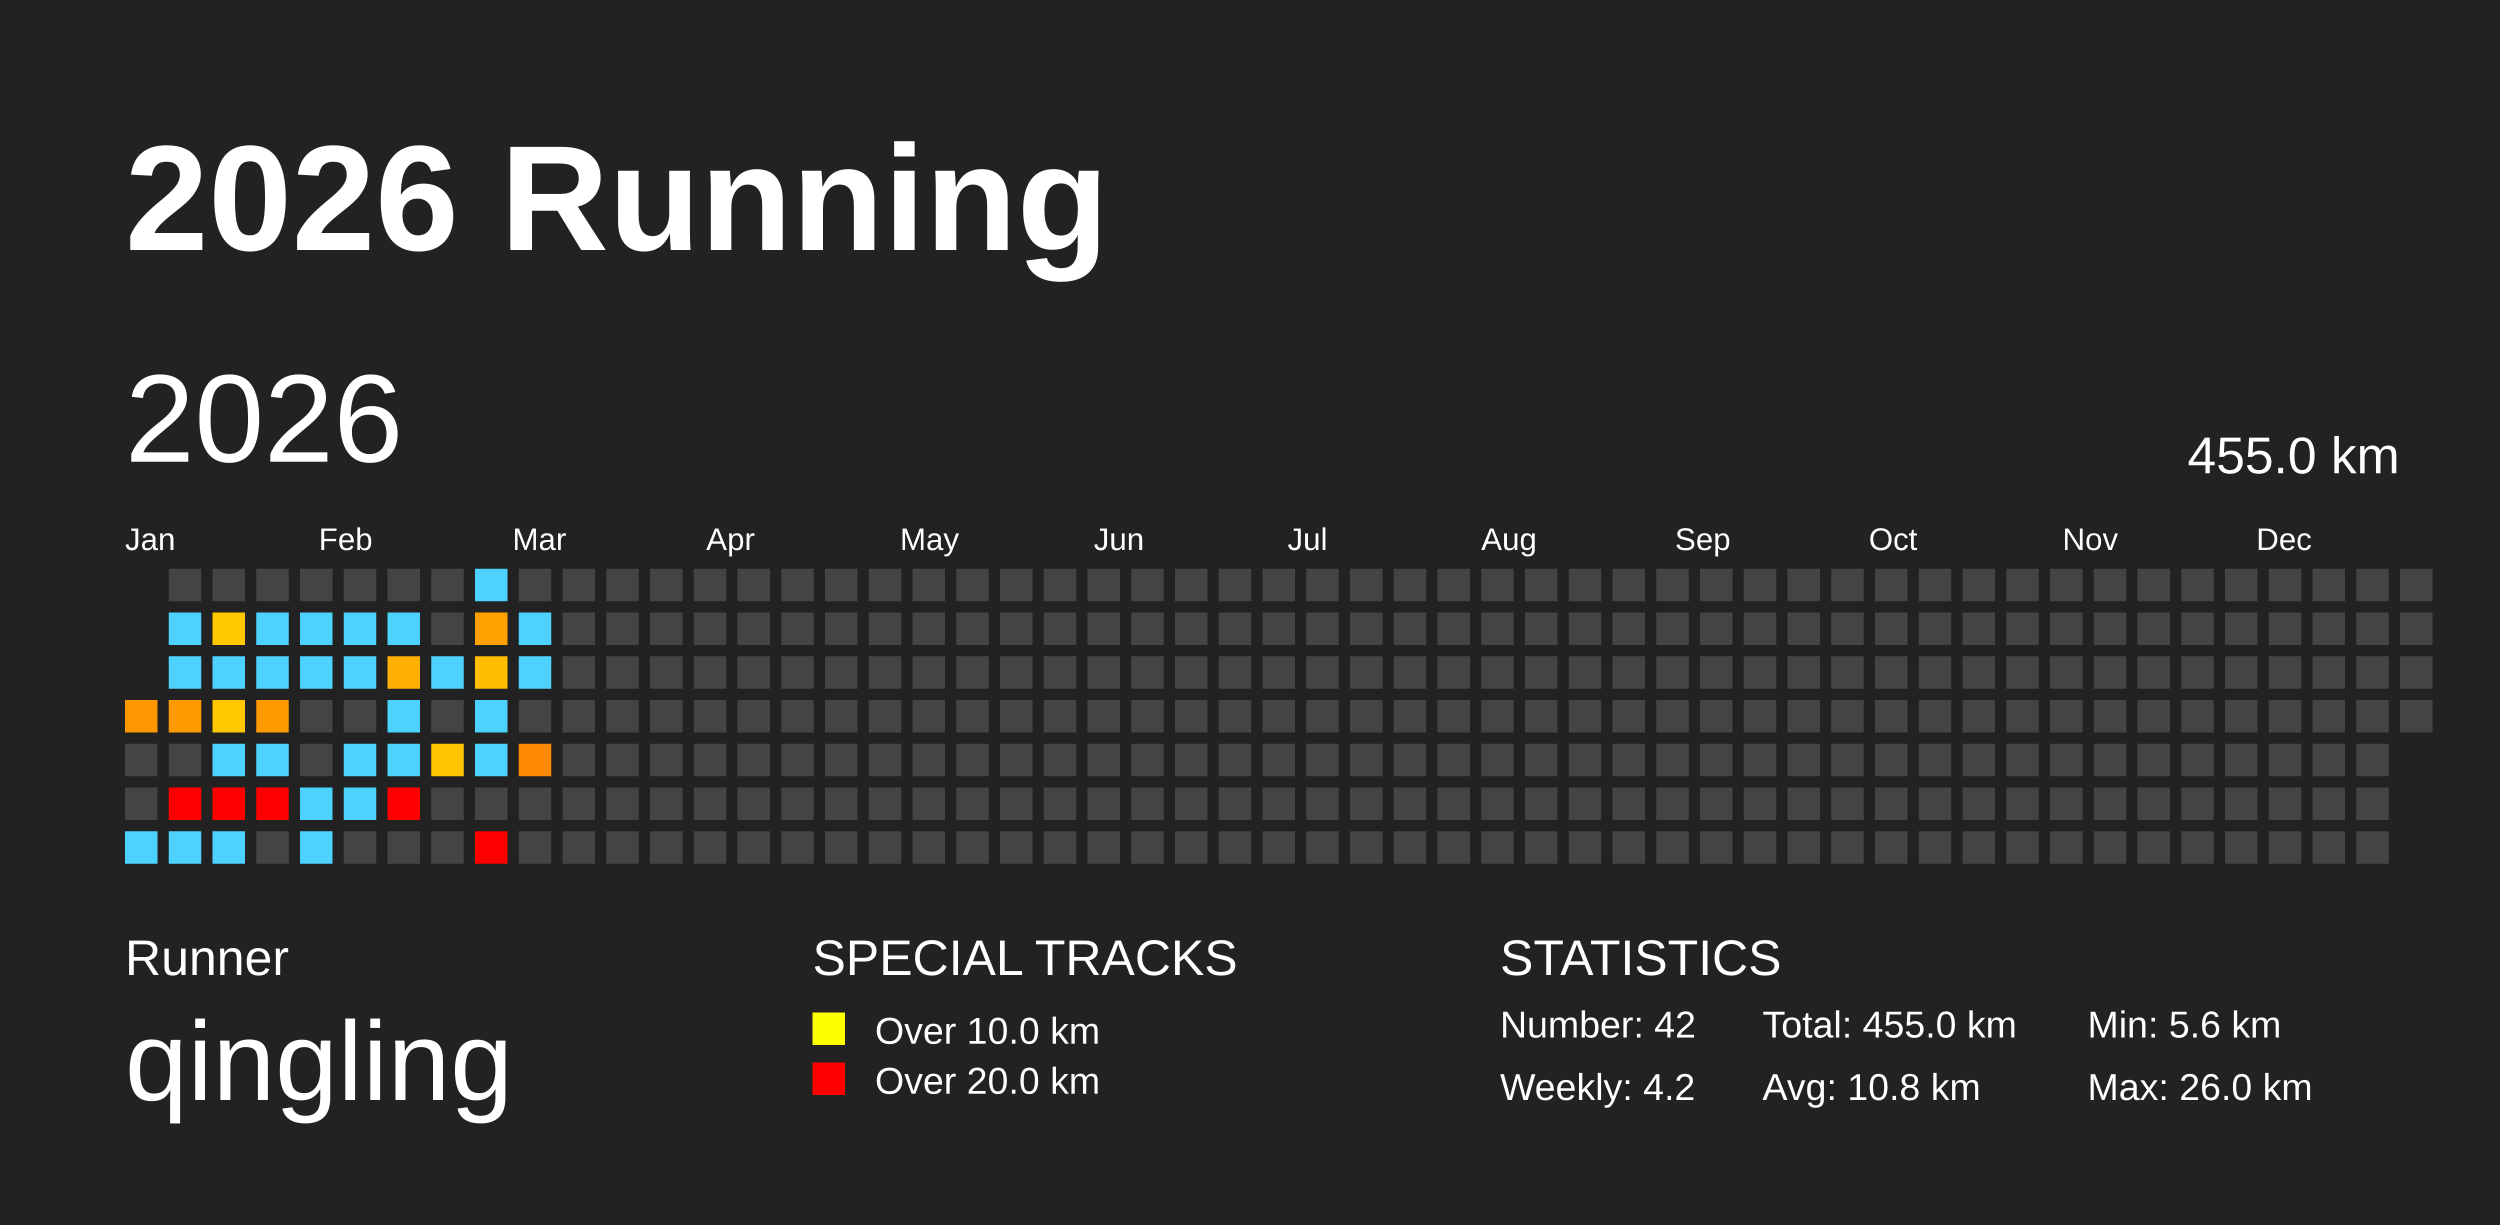
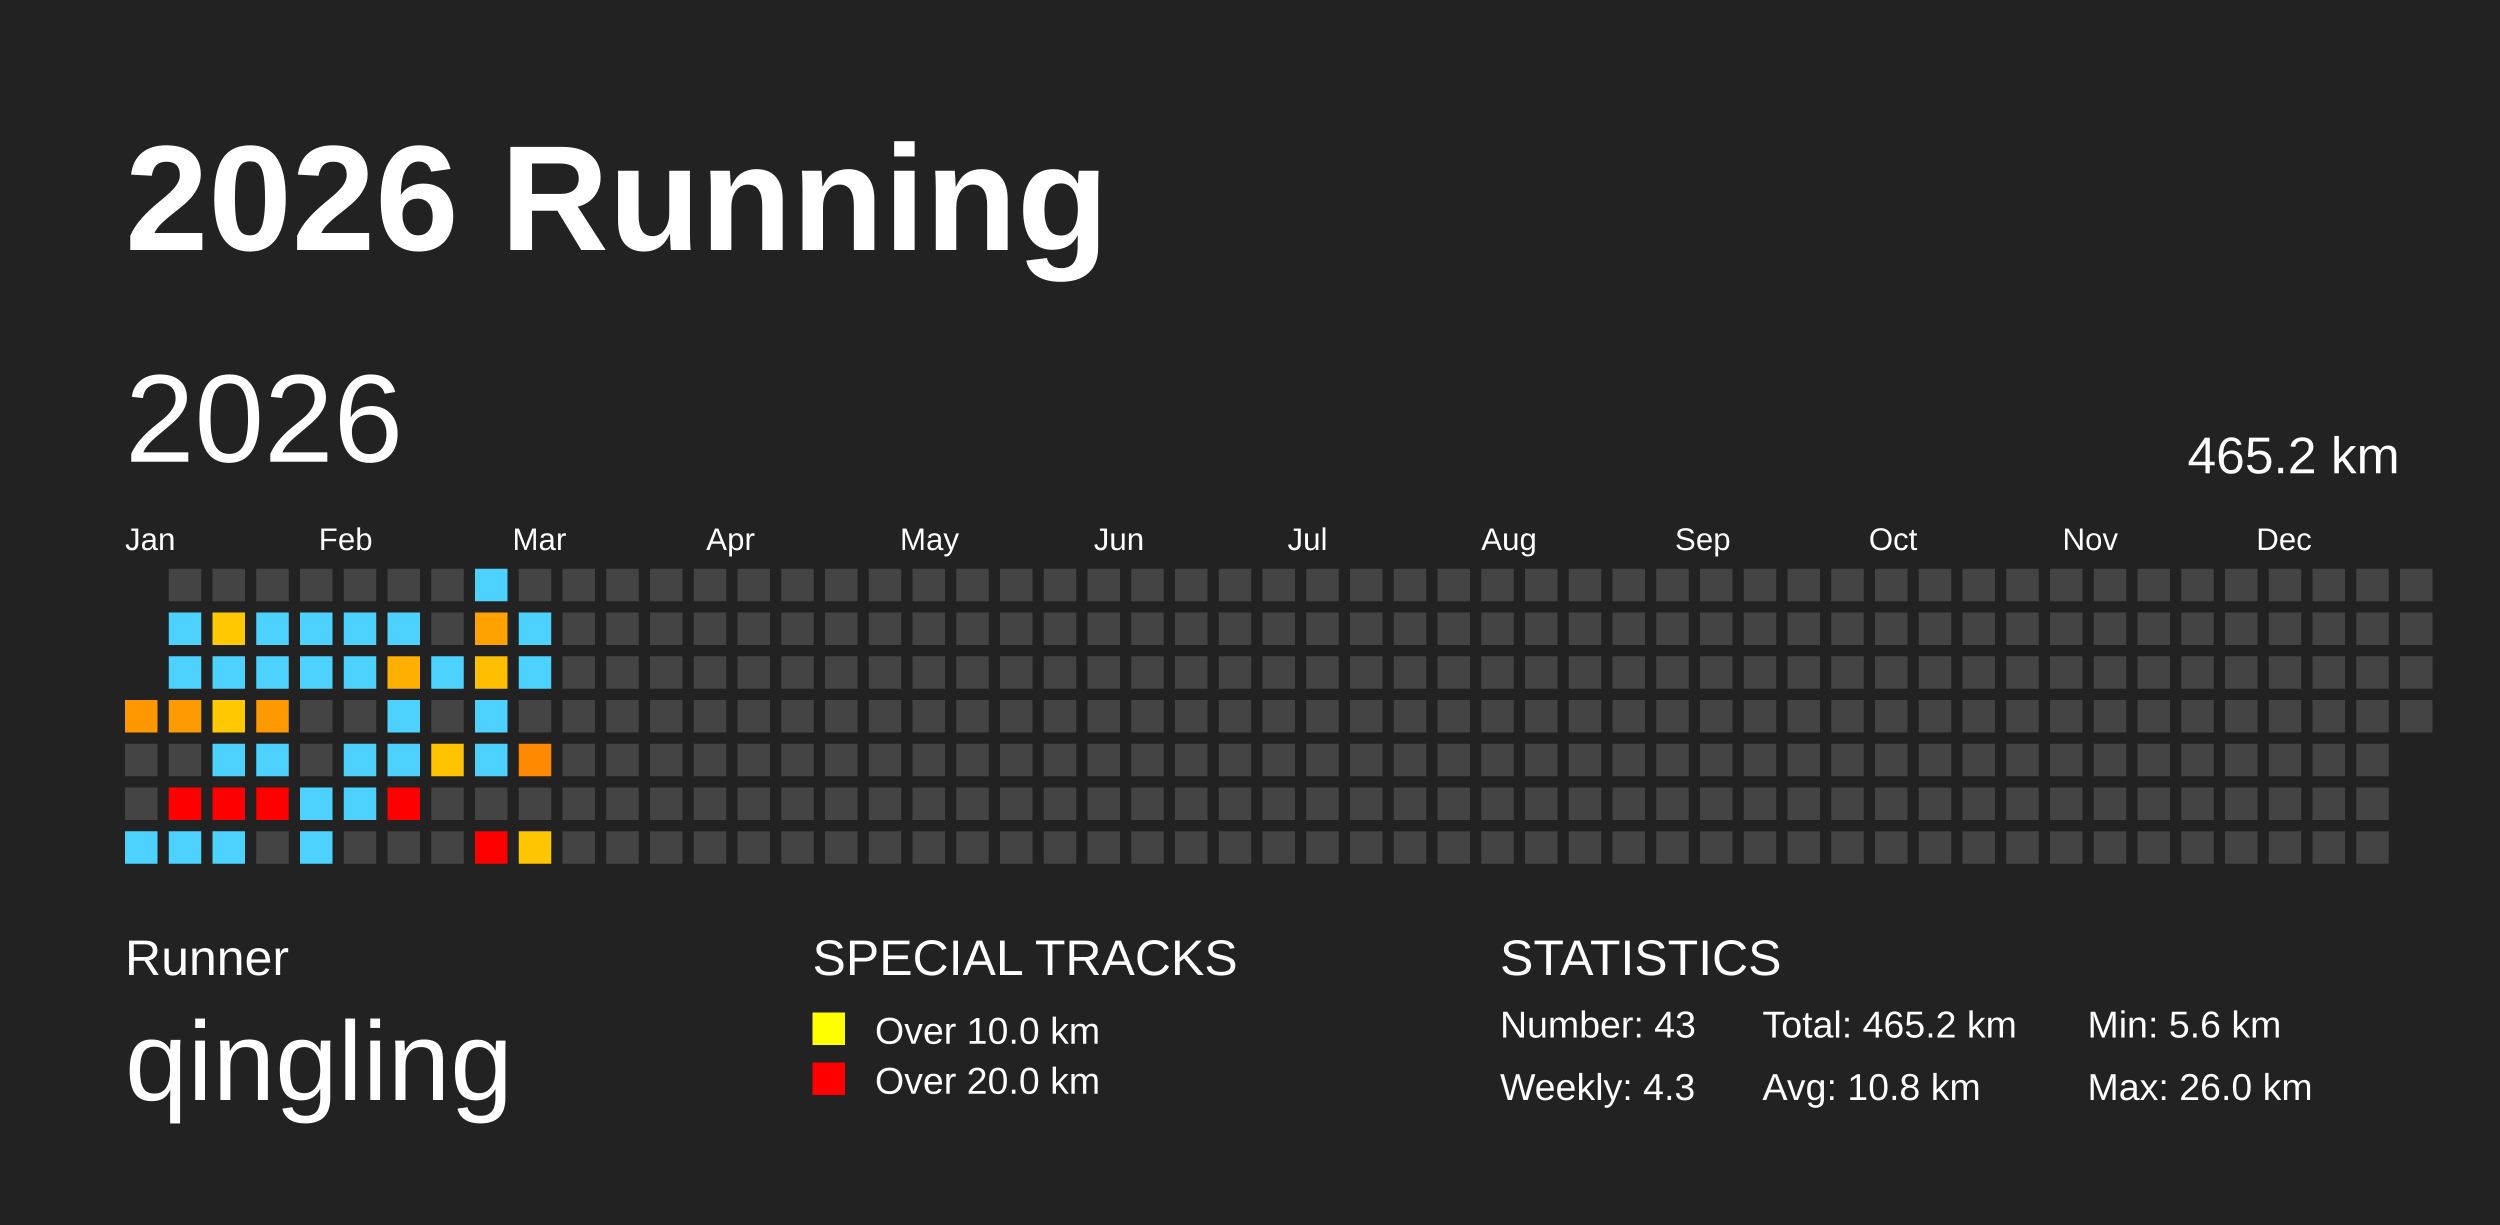
<svg xmlns="http://www.w3.org/2000/svg" baseProfile="full" height="98mm" version="1.1" viewBox="0,0,200,98" width="200mm">
  <defs />
  <rect fill="#222222" height="98" width="200" x="0" y="0" />
  <text fill="#FFFFFF" style="font-size:12px; font-family:Arial; font-weight:bold;" x="10" y="20">2026 Running</text>
  <text fill="#FFFFFF" style="font-size:4px; font-family:Arial" x="10" y="78">Runner</text>
  <text fill="#FFFFFF" style="font-size:9px; font-family:Arial" x="10" y="88">qingling</text>
  <text fill="#FFFFFF" style="font-size:4px; font-family:Arial" x="65" y="78">SPECIAL TRACKS</text>
  <rect fill="yellow" height="2.6" width="2.6" x="65" y="81" />
  <text fill="#FFFFFF" style="font-size:3px; font-family:Arial" x="70" y="83.5">Over 10.0 km</text>
  <rect fill="red" height="2.6" width="2.6" x="65" y="85" />
  <text fill="#FFFFFF" style="font-size:3px; font-family:Arial" x="70" y="87.5">Over 20.0 km</text>
  <text fill="#FFFFFF" style="font-size:4px; font-family:Arial" x="120" y="78">STATISTICS</text>
-   <text fill="#FFFFFF" style="font-size:3px; font-family:Arial" x="120" y="83">Number: 42</text>
-   <text fill="#FFFFFF" style="font-size:3px; font-family:Arial" x="120" y="88">Weekly: 4.2</text>
-   <text fill="#FFFFFF" style="font-size:3px; font-family:Arial" x="141" y="83">Total: 455.0 km</text>
+   <text fill="#FFFFFF" style="font-size:3px; font-family:Arial" x="120" y="83">Number: 43</text>
+   <text fill="#FFFFFF" style="font-size:3px; font-family:Arial" x="120" y="88">Weekly: 4.3</text>
+   <text fill="#FFFFFF" style="font-size:3px; font-family:Arial" x="141" y="83">Total: 465.2 km</text>
  <text fill="#FFFFFF" style="font-size:3px; font-family:Arial" x="141" y="88">Avg: 10.8 km</text>
  <text fill="#FFFFFF" style="font-size:3px; font-family:Arial" x="167" y="83">Min: 5.6 km</text>
  <text fill="#FFFFFF" style="font-size:3px; font-family:Arial" x="167" y="88">Max: 26.0 km</text>
  <text dominant-baseline="hanging" fill="#FFFFFF" style="font-size:10.0px; font-family:Arial;" x="10" y="30">2026</text>
-   <text dominant-baseline="hanging" fill="#FFFFFF" style="font-size:4.125px; font-family:Arial;" x="175" y="35">455.0 km</text>
+   <text dominant-baseline="hanging" fill="#FFFFFF" style="font-size:4.125px; font-family:Arial;" x="175" y="35">465.2 km</text>
  <text fill="#FFFFFF" style="font-size:2.5px; font-family:Arial" x="10.0" y="44">Jan</text>
  <text fill="#FFFFFF" style="font-size:2.5px; font-family:Arial" x="25.5" y="44">Feb</text>
  <text fill="#FFFFFF" style="font-size:2.5px; font-family:Arial" x="41.0" y="44">Mar</text>
  <text fill="#FFFFFF" style="font-size:2.5px; font-family:Arial" x="56.5" y="44">Apr</text>
  <text fill="#FFFFFF" style="font-size:2.5px; font-family:Arial" x="72.0" y="44">May</text>
  <text fill="#FFFFFF" style="font-size:2.5px; font-family:Arial" x="87.5" y="44">Jun</text>
  <text fill="#FFFFFF" style="font-size:2.5px; font-family:Arial" x="103.0" y="44">Jul</text>
  <text fill="#FFFFFF" style="font-size:2.5px; font-family:Arial" x="118.5" y="44">Aug</text>
  <text fill="#FFFFFF" style="font-size:2.5px; font-family:Arial" x="134.0" y="44">Sep</text>
  <text fill="#FFFFFF" style="font-size:2.5px; font-family:Arial" x="149.5" y="44">Oct</text>
  <text fill="#FFFFFF" style="font-size:2.5px; font-family:Arial" x="165.0" y="44">Nov</text>
  <text fill="#FFFFFF" style="font-size:2.5px; font-family:Arial" x="180.5" y="44">Dec</text>
  <rect fill="#ff9800" height="2.6" width="2.6" x="10.0" y="56.0" />
  <rect fill="#444444" height="2.6" width="2.6" x="10.0" y="59.5" />
  <rect fill="#444444" height="2.6" width="2.6" x="10.0" y="63.0" />
  <rect fill="#4dd2ff" height="2.6" width="2.6" x="10.0" y="66.5" />
  <rect fill="#444444" height="2.6" width="2.6" x="13.5" y="45.5" />
  <rect fill="#4dd2ff" height="2.6" width="2.6" x="13.5" y="49.0" />
  <rect fill="#4dd2ff" height="2.6" width="2.6" x="13.5" y="52.5" />
  <rect fill="#ff9a00" height="2.6" width="2.6" x="13.5" y="56.0" />
  <rect fill="#444444" height="2.6" width="2.6" x="13.5" y="59.5" />
  <rect fill="red" height="2.6" width="2.6" x="13.5" y="63.0" />
  <rect fill="#4dd2ff" height="2.6" width="2.6" x="13.5" y="66.5" />
  <rect fill="#444444" height="2.6" width="2.6" x="17.0" y="45.5" />
  <rect fill="#ffc800" height="2.6" width="2.6" x="17.0" y="49.0" />
  <rect fill="#4dd2ff" height="2.6" width="2.6" x="17.0" y="52.5" />
  <rect fill="#ffc800" height="2.6" width="2.6" x="17.0" y="56.0" />
  <rect fill="#4dd2ff" height="2.6" width="2.6" x="17.0" y="59.5" />
  <rect fill="red" height="2.6" width="2.6" x="17.0" y="63.0" />
  <rect fill="#4dd2ff" height="2.6" width="2.6" x="17.0" y="66.5" />
  <rect fill="#444444" height="2.6" width="2.6" x="20.5" y="45.5" />
  <rect fill="#4dd2ff" height="2.6" width="2.6" x="20.5" y="49.0" />
  <rect fill="#4dd2ff" height="2.6" width="2.6" x="20.5" y="52.5" />
  <rect fill="#ff9900" height="2.6" width="2.6" x="20.5" y="56.0" />
  <rect fill="#4dd2ff" height="2.6" width="2.6" x="20.5" y="59.5" />
  <rect fill="red" height="2.6" width="2.6" x="20.5" y="63.0" />
  <rect fill="#444444" height="2.6" width="2.6" x="20.5" y="66.5" />
  <rect fill="#444444" height="2.6" width="2.6" x="24.0" y="45.5" />
  <rect fill="#4dd2ff" height="2.6" width="2.6" x="24.0" y="49.0" />
  <rect fill="#4dd2ff" height="2.6" width="2.6" x="24.0" y="52.5" />
  <rect fill="#444444" height="2.6" width="2.6" x="24.0" y="56.0" />
  <rect fill="#444444" height="2.6" width="2.6" x="24.0" y="59.5" />
  <rect fill="#4dd2ff" height="2.6" width="2.6" x="24.0" y="63.0" />
  <rect fill="#4dd2ff" height="2.6" width="2.6" x="24.0" y="66.5" />
  <rect fill="#444444" height="2.6" width="2.6" x="27.5" y="45.5" />
  <rect fill="#4dd2ff" height="2.6" width="2.6" x="27.5" y="49.0" />
  <rect fill="#4dd2ff" height="2.6" width="2.6" x="27.5" y="52.5" />
  <rect fill="#444444" height="2.6" width="2.6" x="27.5" y="56.0" />
  <rect fill="#4dd2ff" height="2.6" width="2.6" x="27.5" y="59.5" />
  <rect fill="#4dd2ff" height="2.6" width="2.6" x="27.5" y="63.0" />
  <rect fill="#444444" height="2.6" width="2.6" x="27.5" y="66.5" />
  <rect fill="#444444" height="2.6" width="2.6" x="31.0" y="45.5" />
  <rect fill="#4dd2ff" height="2.6" width="2.6" x="31.0" y="49.0" />
  <rect fill="#ffaf00" height="2.6" width="2.6" x="31.0" y="52.5" />
  <rect fill="#4dd2ff" height="2.6" width="2.6" x="31.0" y="56.0" />
  <rect fill="#4dd2ff" height="2.6" width="2.6" x="31.0" y="59.5" />
  <rect fill="red" height="2.6" width="2.6" x="31.0" y="63.0" />
  <rect fill="#444444" height="2.6" width="2.6" x="31.0" y="66.5" />
  <rect fill="#444444" height="2.6" width="2.6" x="34.5" y="45.5" />
  <rect fill="#444444" height="2.6" width="2.6" x="34.5" y="49.0" />
  <rect fill="#4dd2ff" height="2.6" width="2.6" x="34.5" y="52.5" />
  <rect fill="#444444" height="2.6" width="2.6" x="34.5" y="56.0" />
  <rect fill="#ffc300" height="2.6" width="2.6" x="34.5" y="59.5" />
  <rect fill="#444444" height="2.6" width="2.6" x="34.5" y="63.0" />
  <rect fill="#444444" height="2.6" width="2.6" x="34.5" y="66.5" />
  <rect fill="#4dd2ff" height="2.6" width="2.6" x="38.0" y="45.5" />
  <rect fill="#ffa200" height="2.6" width="2.6" x="38.0" y="49.0" />
  <rect fill="#ffbe00" height="2.6" width="2.6" x="38.0" y="52.5" />
  <rect fill="#4dd2ff" height="2.6" width="2.6" x="38.0" y="56.0" />
  <rect fill="#4dd2ff" height="2.6" width="2.6" x="38.0" y="59.5" />
  <rect fill="#444444" height="2.6" width="2.6" x="38.0" y="63.0" />
  <rect fill="red" height="2.6" width="2.6" x="38.0" y="66.5" />
  <rect fill="#444444" height="2.6" width="2.6" x="41.5" y="45.5" />
  <rect fill="#4dd2ff" height="2.6" width="2.6" x="41.5" y="49.0" />
  <rect fill="#4dd2ff" height="2.6" width="2.6" x="41.5" y="52.5" />
  <rect fill="#444444" height="2.6" width="2.6" x="41.5" y="56.0" />
  <rect fill="#ff8900" height="2.6" width="2.6" x="41.5" y="59.5" />
  <rect fill="#444444" height="2.6" width="2.6" x="41.5" y="63.0" />
-   <rect fill="#444444" height="2.6" width="2.6" x="41.5" y="66.5" />
+   <rect fill="#ffc500" height="2.6" width="2.6" x="41.5" y="66.5" />
  <rect fill="#444444" height="2.6" width="2.6" x="45.0" y="45.5" />
  <rect fill="#444444" height="2.6" width="2.6" x="45.0" y="49.0" />
  <rect fill="#444444" height="2.6" width="2.6" x="45.0" y="52.5" />
  <rect fill="#444444" height="2.6" width="2.6" x="45.0" y="56.0" />
  <rect fill="#444444" height="2.6" width="2.6" x="45.0" y="59.5" />
  <rect fill="#444444" height="2.6" width="2.6" x="45.0" y="63.0" />
  <rect fill="#444444" height="2.6" width="2.6" x="45.0" y="66.5" />
  <rect fill="#444444" height="2.6" width="2.6" x="48.5" y="45.5" />
  <rect fill="#444444" height="2.6" width="2.6" x="48.5" y="49.0" />
  <rect fill="#444444" height="2.6" width="2.6" x="48.5" y="52.5" />
  <rect fill="#444444" height="2.6" width="2.6" x="48.5" y="56.0" />
  <rect fill="#444444" height="2.6" width="2.6" x="48.5" y="59.5" />
  <rect fill="#444444" height="2.6" width="2.6" x="48.5" y="63.0" />
  <rect fill="#444444" height="2.6" width="2.6" x="48.5" y="66.5" />
  <rect fill="#444444" height="2.6" width="2.6" x="52.0" y="45.5" />
  <rect fill="#444444" height="2.6" width="2.6" x="52.0" y="49.0" />
  <rect fill="#444444" height="2.6" width="2.6" x="52.0" y="52.5" />
  <rect fill="#444444" height="2.6" width="2.6" x="52.0" y="56.0" />
  <rect fill="#444444" height="2.6" width="2.6" x="52.0" y="59.5" />
  <rect fill="#444444" height="2.6" width="2.6" x="52.0" y="63.0" />
  <rect fill="#444444" height="2.6" width="2.6" x="52.0" y="66.5" />
  <rect fill="#444444" height="2.6" width="2.6" x="55.5" y="45.5" />
  <rect fill="#444444" height="2.6" width="2.6" x="55.5" y="49.0" />
  <rect fill="#444444" height="2.6" width="2.6" x="55.5" y="52.5" />
  <rect fill="#444444" height="2.6" width="2.6" x="55.5" y="56.0" />
  <rect fill="#444444" height="2.6" width="2.6" x="55.5" y="59.5" />
  <rect fill="#444444" height="2.6" width="2.6" x="55.5" y="63.0" />
  <rect fill="#444444" height="2.6" width="2.6" x="55.5" y="66.5" />
  <rect fill="#444444" height="2.6" width="2.6" x="59.0" y="45.5" />
  <rect fill="#444444" height="2.6" width="2.6" x="59.0" y="49.0" />
  <rect fill="#444444" height="2.6" width="2.6" x="59.0" y="52.5" />
  <rect fill="#444444" height="2.6" width="2.6" x="59.0" y="56.0" />
  <rect fill="#444444" height="2.6" width="2.6" x="59.0" y="59.5" />
  <rect fill="#444444" height="2.6" width="2.6" x="59.0" y="63.0" />
  <rect fill="#444444" height="2.6" width="2.6" x="59.0" y="66.5" />
  <rect fill="#444444" height="2.6" width="2.6" x="62.5" y="45.5" />
  <rect fill="#444444" height="2.6" width="2.6" x="62.5" y="49.0" />
  <rect fill="#444444" height="2.6" width="2.6" x="62.5" y="52.5" />
  <rect fill="#444444" height="2.6" width="2.6" x="62.5" y="56.0" />
  <rect fill="#444444" height="2.6" width="2.6" x="62.5" y="59.5" />
  <rect fill="#444444" height="2.6" width="2.6" x="62.5" y="63.0" />
  <rect fill="#444444" height="2.6" width="2.6" x="62.5" y="66.5" />
  <rect fill="#444444" height="2.6" width="2.6" x="66.0" y="45.5" />
  <rect fill="#444444" height="2.6" width="2.6" x="66.0" y="49.0" />
  <rect fill="#444444" height="2.6" width="2.6" x="66.0" y="52.5" />
  <rect fill="#444444" height="2.6" width="2.6" x="66.0" y="56.0" />
  <rect fill="#444444" height="2.6" width="2.6" x="66.0" y="59.5" />
  <rect fill="#444444" height="2.6" width="2.6" x="66.0" y="63.0" />
  <rect fill="#444444" height="2.6" width="2.6" x="66.0" y="66.5" />
  <rect fill="#444444" height="2.6" width="2.6" x="69.5" y="45.5" />
  <rect fill="#444444" height="2.6" width="2.6" x="69.5" y="49.0" />
  <rect fill="#444444" height="2.6" width="2.6" x="69.5" y="52.5" />
  <rect fill="#444444" height="2.6" width="2.6" x="69.5" y="56.0" />
  <rect fill="#444444" height="2.6" width="2.6" x="69.5" y="59.5" />
  <rect fill="#444444" height="2.6" width="2.6" x="69.5" y="63.0" />
  <rect fill="#444444" height="2.6" width="2.6" x="69.5" y="66.5" />
  <rect fill="#444444" height="2.6" width="2.6" x="73.0" y="45.5" />
  <rect fill="#444444" height="2.6" width="2.6" x="73.0" y="49.0" />
  <rect fill="#444444" height="2.6" width="2.6" x="73.0" y="52.5" />
  <rect fill="#444444" height="2.6" width="2.6" x="73.0" y="56.0" />
  <rect fill="#444444" height="2.6" width="2.6" x="73.0" y="59.5" />
  <rect fill="#444444" height="2.6" width="2.6" x="73.0" y="63.0" />
  <rect fill="#444444" height="2.6" width="2.6" x="73.0" y="66.5" />
  <rect fill="#444444" height="2.6" width="2.6" x="76.5" y="45.5" />
  <rect fill="#444444" height="2.6" width="2.6" x="76.5" y="49.0" />
  <rect fill="#444444" height="2.6" width="2.6" x="76.5" y="52.5" />
  <rect fill="#444444" height="2.6" width="2.6" x="76.5" y="56.0" />
  <rect fill="#444444" height="2.6" width="2.6" x="76.5" y="59.5" />
  <rect fill="#444444" height="2.6" width="2.6" x="76.5" y="63.0" />
  <rect fill="#444444" height="2.6" width="2.6" x="76.5" y="66.5" />
  <rect fill="#444444" height="2.6" width="2.6" x="80.0" y="45.5" />
  <rect fill="#444444" height="2.6" width="2.6" x="80.0" y="49.0" />
  <rect fill="#444444" height="2.6" width="2.6" x="80.0" y="52.5" />
  <rect fill="#444444" height="2.6" width="2.6" x="80.0" y="56.0" />
  <rect fill="#444444" height="2.6" width="2.6" x="80.0" y="59.5" />
  <rect fill="#444444" height="2.6" width="2.6" x="80.0" y="63.0" />
  <rect fill="#444444" height="2.6" width="2.6" x="80.0" y="66.5" />
  <rect fill="#444444" height="2.6" width="2.6" x="83.5" y="45.5" />
  <rect fill="#444444" height="2.6" width="2.6" x="83.5" y="49.0" />
  <rect fill="#444444" height="2.6" width="2.6" x="83.5" y="52.5" />
  <rect fill="#444444" height="2.6" width="2.6" x="83.5" y="56.0" />
  <rect fill="#444444" height="2.6" width="2.6" x="83.5" y="59.5" />
  <rect fill="#444444" height="2.6" width="2.6" x="83.5" y="63.0" />
  <rect fill="#444444" height="2.6" width="2.6" x="83.5" y="66.5" />
  <rect fill="#444444" height="2.6" width="2.6" x="87.0" y="45.5" />
  <rect fill="#444444" height="2.6" width="2.6" x="87.0" y="49.0" />
  <rect fill="#444444" height="2.6" width="2.6" x="87.0" y="52.5" />
  <rect fill="#444444" height="2.6" width="2.6" x="87.0" y="56.0" />
  <rect fill="#444444" height="2.6" width="2.6" x="87.0" y="59.5" />
  <rect fill="#444444" height="2.6" width="2.6" x="87.0" y="63.0" />
  <rect fill="#444444" height="2.6" width="2.6" x="87.0" y="66.5" />
  <rect fill="#444444" height="2.6" width="2.6" x="90.5" y="45.5" />
  <rect fill="#444444" height="2.6" width="2.6" x="90.5" y="49.0" />
  <rect fill="#444444" height="2.6" width="2.6" x="90.5" y="52.5" />
  <rect fill="#444444" height="2.6" width="2.6" x="90.5" y="56.0" />
  <rect fill="#444444" height="2.6" width="2.6" x="90.5" y="59.5" />
  <rect fill="#444444" height="2.6" width="2.6" x="90.5" y="63.0" />
  <rect fill="#444444" height="2.6" width="2.6" x="90.5" y="66.5" />
  <rect fill="#444444" height="2.6" width="2.6" x="94.0" y="45.5" />
  <rect fill="#444444" height="2.6" width="2.6" x="94.0" y="49.0" />
  <rect fill="#444444" height="2.6" width="2.6" x="94.0" y="52.5" />
  <rect fill="#444444" height="2.6" width="2.6" x="94.0" y="56.0" />
  <rect fill="#444444" height="2.6" width="2.6" x="94.0" y="59.5" />
  <rect fill="#444444" height="2.6" width="2.6" x="94.0" y="63.0" />
  <rect fill="#444444" height="2.6" width="2.6" x="94.0" y="66.5" />
  <rect fill="#444444" height="2.6" width="2.6" x="97.5" y="45.5" />
  <rect fill="#444444" height="2.6" width="2.6" x="97.5" y="49.0" />
  <rect fill="#444444" height="2.6" width="2.6" x="97.5" y="52.5" />
  <rect fill="#444444" height="2.6" width="2.6" x="97.5" y="56.0" />
  <rect fill="#444444" height="2.6" width="2.6" x="97.5" y="59.5" />
  <rect fill="#444444" height="2.6" width="2.6" x="97.5" y="63.0" />
  <rect fill="#444444" height="2.6" width="2.6" x="97.5" y="66.5" />
  <rect fill="#444444" height="2.6" width="2.6" x="101.0" y="45.5" />
  <rect fill="#444444" height="2.6" width="2.6" x="101.0" y="49.0" />
  <rect fill="#444444" height="2.6" width="2.6" x="101.0" y="52.5" />
  <rect fill="#444444" height="2.6" width="2.6" x="101.0" y="56.0" />
  <rect fill="#444444" height="2.6" width="2.6" x="101.0" y="59.5" />
  <rect fill="#444444" height="2.6" width="2.6" x="101.0" y="63.0" />
  <rect fill="#444444" height="2.6" width="2.6" x="101.0" y="66.5" />
  <rect fill="#444444" height="2.6" width="2.6" x="104.5" y="45.5" />
  <rect fill="#444444" height="2.6" width="2.6" x="104.5" y="49.0" />
  <rect fill="#444444" height="2.6" width="2.6" x="104.5" y="52.5" />
  <rect fill="#444444" height="2.6" width="2.6" x="104.5" y="56.0" />
  <rect fill="#444444" height="2.6" width="2.6" x="104.5" y="59.5" />
  <rect fill="#444444" height="2.6" width="2.6" x="104.5" y="63.0" />
  <rect fill="#444444" height="2.6" width="2.6" x="104.5" y="66.5" />
  <rect fill="#444444" height="2.6" width="2.6" x="108.0" y="45.5" />
  <rect fill="#444444" height="2.6" width="2.6" x="108.0" y="49.0" />
  <rect fill="#444444" height="2.6" width="2.6" x="108.0" y="52.5" />
  <rect fill="#444444" height="2.6" width="2.6" x="108.0" y="56.0" />
  <rect fill="#444444" height="2.6" width="2.6" x="108.0" y="59.5" />
  <rect fill="#444444" height="2.6" width="2.6" x="108.0" y="63.0" />
  <rect fill="#444444" height="2.6" width="2.6" x="108.0" y="66.5" />
  <rect fill="#444444" height="2.6" width="2.6" x="111.5" y="45.5" />
  <rect fill="#444444" height="2.6" width="2.6" x="111.5" y="49.0" />
  <rect fill="#444444" height="2.6" width="2.6" x="111.5" y="52.5" />
  <rect fill="#444444" height="2.6" width="2.6" x="111.5" y="56.0" />
  <rect fill="#444444" height="2.6" width="2.6" x="111.5" y="59.5" />
  <rect fill="#444444" height="2.6" width="2.6" x="111.5" y="63.0" />
  <rect fill="#444444" height="2.6" width="2.6" x="111.5" y="66.5" />
  <rect fill="#444444" height="2.6" width="2.6" x="115.0" y="45.5" />
  <rect fill="#444444" height="2.6" width="2.6" x="115.0" y="49.0" />
  <rect fill="#444444" height="2.6" width="2.6" x="115.0" y="52.5" />
  <rect fill="#444444" height="2.6" width="2.6" x="115.0" y="56.0" />
  <rect fill="#444444" height="2.6" width="2.6" x="115.0" y="59.5" />
  <rect fill="#444444" height="2.6" width="2.6" x="115.0" y="63.0" />
  <rect fill="#444444" height="2.6" width="2.6" x="115.0" y="66.5" />
  <rect fill="#444444" height="2.6" width="2.6" x="118.5" y="45.5" />
  <rect fill="#444444" height="2.6" width="2.6" x="118.5" y="49.0" />
  <rect fill="#444444" height="2.6" width="2.6" x="118.5" y="52.5" />
  <rect fill="#444444" height="2.6" width="2.6" x="118.5" y="56.0" />
  <rect fill="#444444" height="2.6" width="2.6" x="118.5" y="59.5" />
  <rect fill="#444444" height="2.6" width="2.6" x="118.5" y="63.0" />
  <rect fill="#444444" height="2.6" width="2.6" x="118.5" y="66.5" />
  <rect fill="#444444" height="2.6" width="2.6" x="122.0" y="45.5" />
  <rect fill="#444444" height="2.6" width="2.6" x="122.0" y="49.0" />
  <rect fill="#444444" height="2.6" width="2.6" x="122.0" y="52.5" />
  <rect fill="#444444" height="2.6" width="2.6" x="122.0" y="56.0" />
  <rect fill="#444444" height="2.6" width="2.6" x="122.0" y="59.5" />
  <rect fill="#444444" height="2.6" width="2.6" x="122.0" y="63.0" />
  <rect fill="#444444" height="2.6" width="2.6" x="122.0" y="66.5" />
  <rect fill="#444444" height="2.6" width="2.6" x="125.5" y="45.5" />
  <rect fill="#444444" height="2.6" width="2.6" x="125.5" y="49.0" />
  <rect fill="#444444" height="2.6" width="2.6" x="125.5" y="52.5" />
  <rect fill="#444444" height="2.6" width="2.6" x="125.5" y="56.0" />
  <rect fill="#444444" height="2.6" width="2.6" x="125.5" y="59.5" />
  <rect fill="#444444" height="2.6" width="2.6" x="125.5" y="63.0" />
  <rect fill="#444444" height="2.6" width="2.6" x="125.5" y="66.5" />
  <rect fill="#444444" height="2.6" width="2.6" x="129.0" y="45.5" />
  <rect fill="#444444" height="2.6" width="2.6" x="129.0" y="49.0" />
  <rect fill="#444444" height="2.6" width="2.6" x="129.0" y="52.5" />
  <rect fill="#444444" height="2.6" width="2.6" x="129.0" y="56.0" />
  <rect fill="#444444" height="2.6" width="2.6" x="129.0" y="59.5" />
  <rect fill="#444444" height="2.6" width="2.6" x="129.0" y="63.0" />
  <rect fill="#444444" height="2.6" width="2.6" x="129.0" y="66.5" />
  <rect fill="#444444" height="2.6" width="2.6" x="132.5" y="45.5" />
  <rect fill="#444444" height="2.6" width="2.6" x="132.5" y="49.0" />
  <rect fill="#444444" height="2.6" width="2.6" x="132.5" y="52.5" />
  <rect fill="#444444" height="2.6" width="2.6" x="132.5" y="56.0" />
  <rect fill="#444444" height="2.6" width="2.6" x="132.5" y="59.5" />
  <rect fill="#444444" height="2.6" width="2.6" x="132.5" y="63.0" />
  <rect fill="#444444" height="2.6" width="2.6" x="132.5" y="66.5" />
  <rect fill="#444444" height="2.6" width="2.6" x="136.0" y="45.5" />
  <rect fill="#444444" height="2.6" width="2.6" x="136.0" y="49.0" />
  <rect fill="#444444" height="2.6" width="2.6" x="136.0" y="52.5" />
  <rect fill="#444444" height="2.6" width="2.6" x="136.0" y="56.0" />
  <rect fill="#444444" height="2.6" width="2.6" x="136.0" y="59.5" />
  <rect fill="#444444" height="2.6" width="2.6" x="136.0" y="63.0" />
  <rect fill="#444444" height="2.6" width="2.6" x="136.0" y="66.5" />
  <rect fill="#444444" height="2.6" width="2.6" x="139.5" y="45.5" />
  <rect fill="#444444" height="2.6" width="2.6" x="139.5" y="49.0" />
  <rect fill="#444444" height="2.6" width="2.6" x="139.5" y="52.5" />
  <rect fill="#444444" height="2.6" width="2.6" x="139.5" y="56.0" />
  <rect fill="#444444" height="2.6" width="2.6" x="139.5" y="59.5" />
  <rect fill="#444444" height="2.6" width="2.6" x="139.5" y="63.0" />
  <rect fill="#444444" height="2.6" width="2.6" x="139.5" y="66.5" />
  <rect fill="#444444" height="2.6" width="2.6" x="143.0" y="45.5" />
  <rect fill="#444444" height="2.6" width="2.6" x="143.0" y="49.0" />
  <rect fill="#444444" height="2.6" width="2.6" x="143.0" y="52.5" />
  <rect fill="#444444" height="2.6" width="2.6" x="143.0" y="56.0" />
  <rect fill="#444444" height="2.6" width="2.6" x="143.0" y="59.5" />
  <rect fill="#444444" height="2.6" width="2.6" x="143.0" y="63.0" />
  <rect fill="#444444" height="2.6" width="2.6" x="143.0" y="66.5" />
  <rect fill="#444444" height="2.6" width="2.6" x="146.5" y="45.5" />
  <rect fill="#444444" height="2.6" width="2.6" x="146.5" y="49.0" />
  <rect fill="#444444" height="2.6" width="2.6" x="146.5" y="52.5" />
  <rect fill="#444444" height="2.6" width="2.6" x="146.5" y="56.0" />
  <rect fill="#444444" height="2.6" width="2.6" x="146.5" y="59.5" />
  <rect fill="#444444" height="2.6" width="2.6" x="146.5" y="63.0" />
  <rect fill="#444444" height="2.6" width="2.6" x="146.5" y="66.5" />
  <rect fill="#444444" height="2.6" width="2.6" x="150.0" y="45.5" />
  <rect fill="#444444" height="2.6" width="2.6" x="150.0" y="49.0" />
  <rect fill="#444444" height="2.6" width="2.6" x="150.0" y="52.5" />
  <rect fill="#444444" height="2.6" width="2.6" x="150.0" y="56.0" />
  <rect fill="#444444" height="2.6" width="2.6" x="150.0" y="59.5" />
  <rect fill="#444444" height="2.6" width="2.6" x="150.0" y="63.0" />
  <rect fill="#444444" height="2.6" width="2.6" x="150.0" y="66.5" />
  <rect fill="#444444" height="2.6" width="2.6" x="153.5" y="45.5" />
  <rect fill="#444444" height="2.6" width="2.6" x="153.5" y="49.0" />
  <rect fill="#444444" height="2.6" width="2.6" x="153.5" y="52.5" />
  <rect fill="#444444" height="2.6" width="2.6" x="153.5" y="56.0" />
  <rect fill="#444444" height="2.6" width="2.6" x="153.5" y="59.5" />
  <rect fill="#444444" height="2.6" width="2.6" x="153.5" y="63.0" />
  <rect fill="#444444" height="2.6" width="2.6" x="153.5" y="66.5" />
  <rect fill="#444444" height="2.6" width="2.6" x="157.0" y="45.5" />
  <rect fill="#444444" height="2.6" width="2.6" x="157.0" y="49.0" />
  <rect fill="#444444" height="2.6" width="2.6" x="157.0" y="52.5" />
  <rect fill="#444444" height="2.6" width="2.6" x="157.0" y="56.0" />
  <rect fill="#444444" height="2.6" width="2.6" x="157.0" y="59.5" />
  <rect fill="#444444" height="2.6" width="2.6" x="157.0" y="63.0" />
  <rect fill="#444444" height="2.6" width="2.6" x="157.0" y="66.5" />
  <rect fill="#444444" height="2.6" width="2.6" x="160.5" y="45.5" />
  <rect fill="#444444" height="2.6" width="2.6" x="160.5" y="49.0" />
  <rect fill="#444444" height="2.6" width="2.6" x="160.5" y="52.5" />
  <rect fill="#444444" height="2.6" width="2.6" x="160.5" y="56.0" />
  <rect fill="#444444" height="2.6" width="2.6" x="160.5" y="59.5" />
  <rect fill="#444444" height="2.6" width="2.6" x="160.5" y="63.0" />
  <rect fill="#444444" height="2.6" width="2.6" x="160.5" y="66.5" />
  <rect fill="#444444" height="2.6" width="2.6" x="164.0" y="45.5" />
  <rect fill="#444444" height="2.6" width="2.6" x="164.0" y="49.0" />
  <rect fill="#444444" height="2.6" width="2.6" x="164.0" y="52.5" />
  <rect fill="#444444" height="2.6" width="2.6" x="164.0" y="56.0" />
  <rect fill="#444444" height="2.6" width="2.6" x="164.0" y="59.5" />
  <rect fill="#444444" height="2.6" width="2.6" x="164.0" y="63.0" />
  <rect fill="#444444" height="2.6" width="2.6" x="164.0" y="66.5" />
  <rect fill="#444444" height="2.6" width="2.6" x="167.5" y="45.5" />
  <rect fill="#444444" height="2.6" width="2.6" x="167.5" y="49.0" />
  <rect fill="#444444" height="2.6" width="2.6" x="167.5" y="52.5" />
  <rect fill="#444444" height="2.6" width="2.6" x="167.5" y="56.0" />
  <rect fill="#444444" height="2.6" width="2.6" x="167.5" y="59.5" />
  <rect fill="#444444" height="2.6" width="2.6" x="167.5" y="63.0" />
  <rect fill="#444444" height="2.6" width="2.6" x="167.5" y="66.5" />
  <rect fill="#444444" height="2.6" width="2.6" x="171.0" y="45.5" />
  <rect fill="#444444" height="2.6" width="2.6" x="171.0" y="49.0" />
  <rect fill="#444444" height="2.6" width="2.6" x="171.0" y="52.5" />
  <rect fill="#444444" height="2.6" width="2.6" x="171.0" y="56.0" />
  <rect fill="#444444" height="2.6" width="2.6" x="171.0" y="59.5" />
  <rect fill="#444444" height="2.6" width="2.6" x="171.0" y="63.0" />
  <rect fill="#444444" height="2.6" width="2.6" x="171.0" y="66.5" />
  <rect fill="#444444" height="2.6" width="2.6" x="174.5" y="45.5" />
  <rect fill="#444444" height="2.6" width="2.6" x="174.5" y="49.0" />
  <rect fill="#444444" height="2.6" width="2.6" x="174.5" y="52.5" />
  <rect fill="#444444" height="2.6" width="2.6" x="174.5" y="56.0" />
  <rect fill="#444444" height="2.6" width="2.6" x="174.5" y="59.5" />
  <rect fill="#444444" height="2.6" width="2.6" x="174.5" y="63.0" />
  <rect fill="#444444" height="2.6" width="2.6" x="174.5" y="66.5" />
  <rect fill="#444444" height="2.6" width="2.6" x="178.0" y="45.5" />
  <rect fill="#444444" height="2.6" width="2.6" x="178.0" y="49.0" />
  <rect fill="#444444" height="2.6" width="2.6" x="178.0" y="52.5" />
  <rect fill="#444444" height="2.6" width="2.6" x="178.0" y="56.0" />
  <rect fill="#444444" height="2.6" width="2.6" x="178.0" y="59.5" />
  <rect fill="#444444" height="2.6" width="2.6" x="178.0" y="63.0" />
  <rect fill="#444444" height="2.6" width="2.6" x="178.0" y="66.5" />
  <rect fill="#444444" height="2.6" width="2.6" x="181.5" y="45.5" />
  <rect fill="#444444" height="2.6" width="2.6" x="181.5" y="49.0" />
  <rect fill="#444444" height="2.6" width="2.6" x="181.5" y="52.5" />
  <rect fill="#444444" height="2.6" width="2.6" x="181.5" y="56.0" />
  <rect fill="#444444" height="2.6" width="2.6" x="181.5" y="59.5" />
  <rect fill="#444444" height="2.6" width="2.6" x="181.5" y="63.0" />
  <rect fill="#444444" height="2.6" width="2.6" x="181.5" y="66.5" />
  <rect fill="#444444" height="2.6" width="2.6" x="185.0" y="45.5" />
  <rect fill="#444444" height="2.6" width="2.6" x="185.0" y="49.0" />
  <rect fill="#444444" height="2.6" width="2.6" x="185.0" y="52.5" />
  <rect fill="#444444" height="2.6" width="2.6" x="185.0" y="56.0" />
  <rect fill="#444444" height="2.6" width="2.6" x="185.0" y="59.5" />
  <rect fill="#444444" height="2.6" width="2.6" x="185.0" y="63.0" />
  <rect fill="#444444" height="2.6" width="2.6" x="185.0" y="66.5" />
  <rect fill="#444444" height="2.6" width="2.6" x="188.5" y="45.5" />
  <rect fill="#444444" height="2.6" width="2.6" x="188.5" y="49.0" />
  <rect fill="#444444" height="2.6" width="2.6" x="188.5" y="52.5" />
  <rect fill="#444444" height="2.6" width="2.6" x="188.5" y="56.0" />
  <rect fill="#444444" height="2.6" width="2.6" x="188.5" y="59.5" />
  <rect fill="#444444" height="2.6" width="2.6" x="188.5" y="63.0" />
  <rect fill="#444444" height="2.6" width="2.6" x="188.5" y="66.5" />
  <rect fill="#444444" height="2.6" width="2.6" x="192.0" y="45.5" />
  <rect fill="#444444" height="2.6" width="2.6" x="192.0" y="49.0" />
  <rect fill="#444444" height="2.6" width="2.6" x="192.0" y="52.5" />
  <rect fill="#444444" height="2.6" width="2.6" x="192.0" y="56.0" />
</svg>
